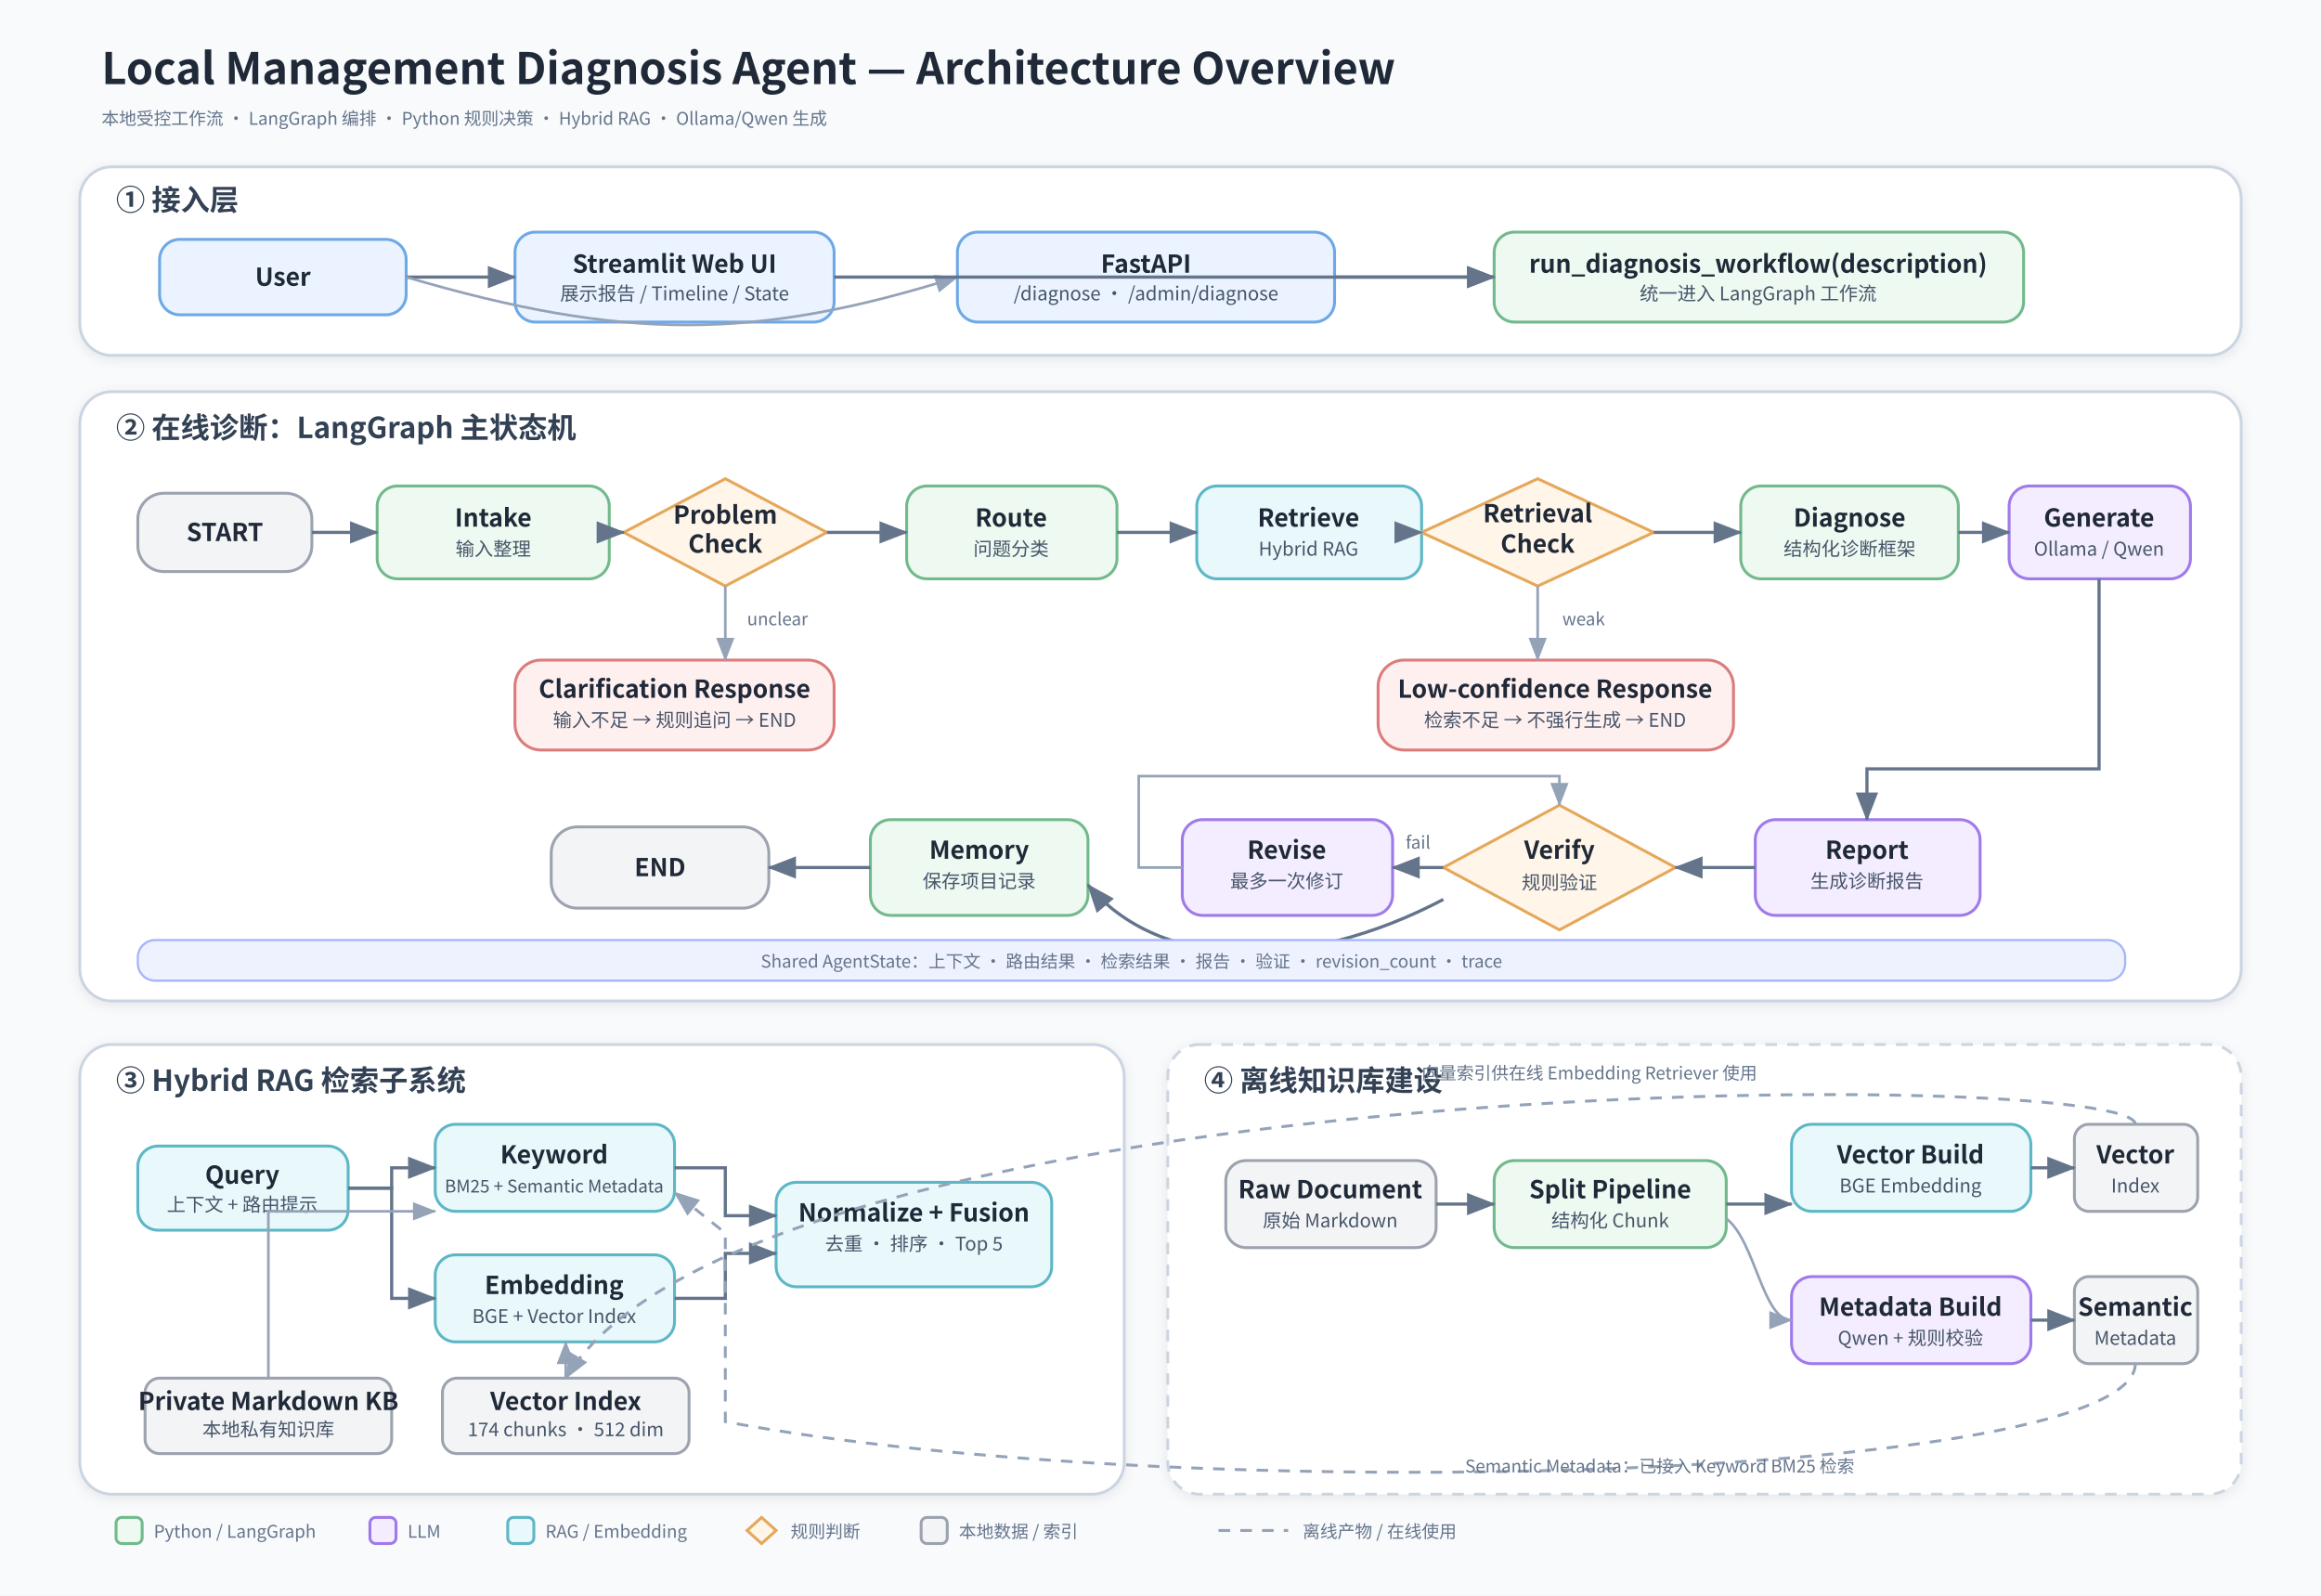
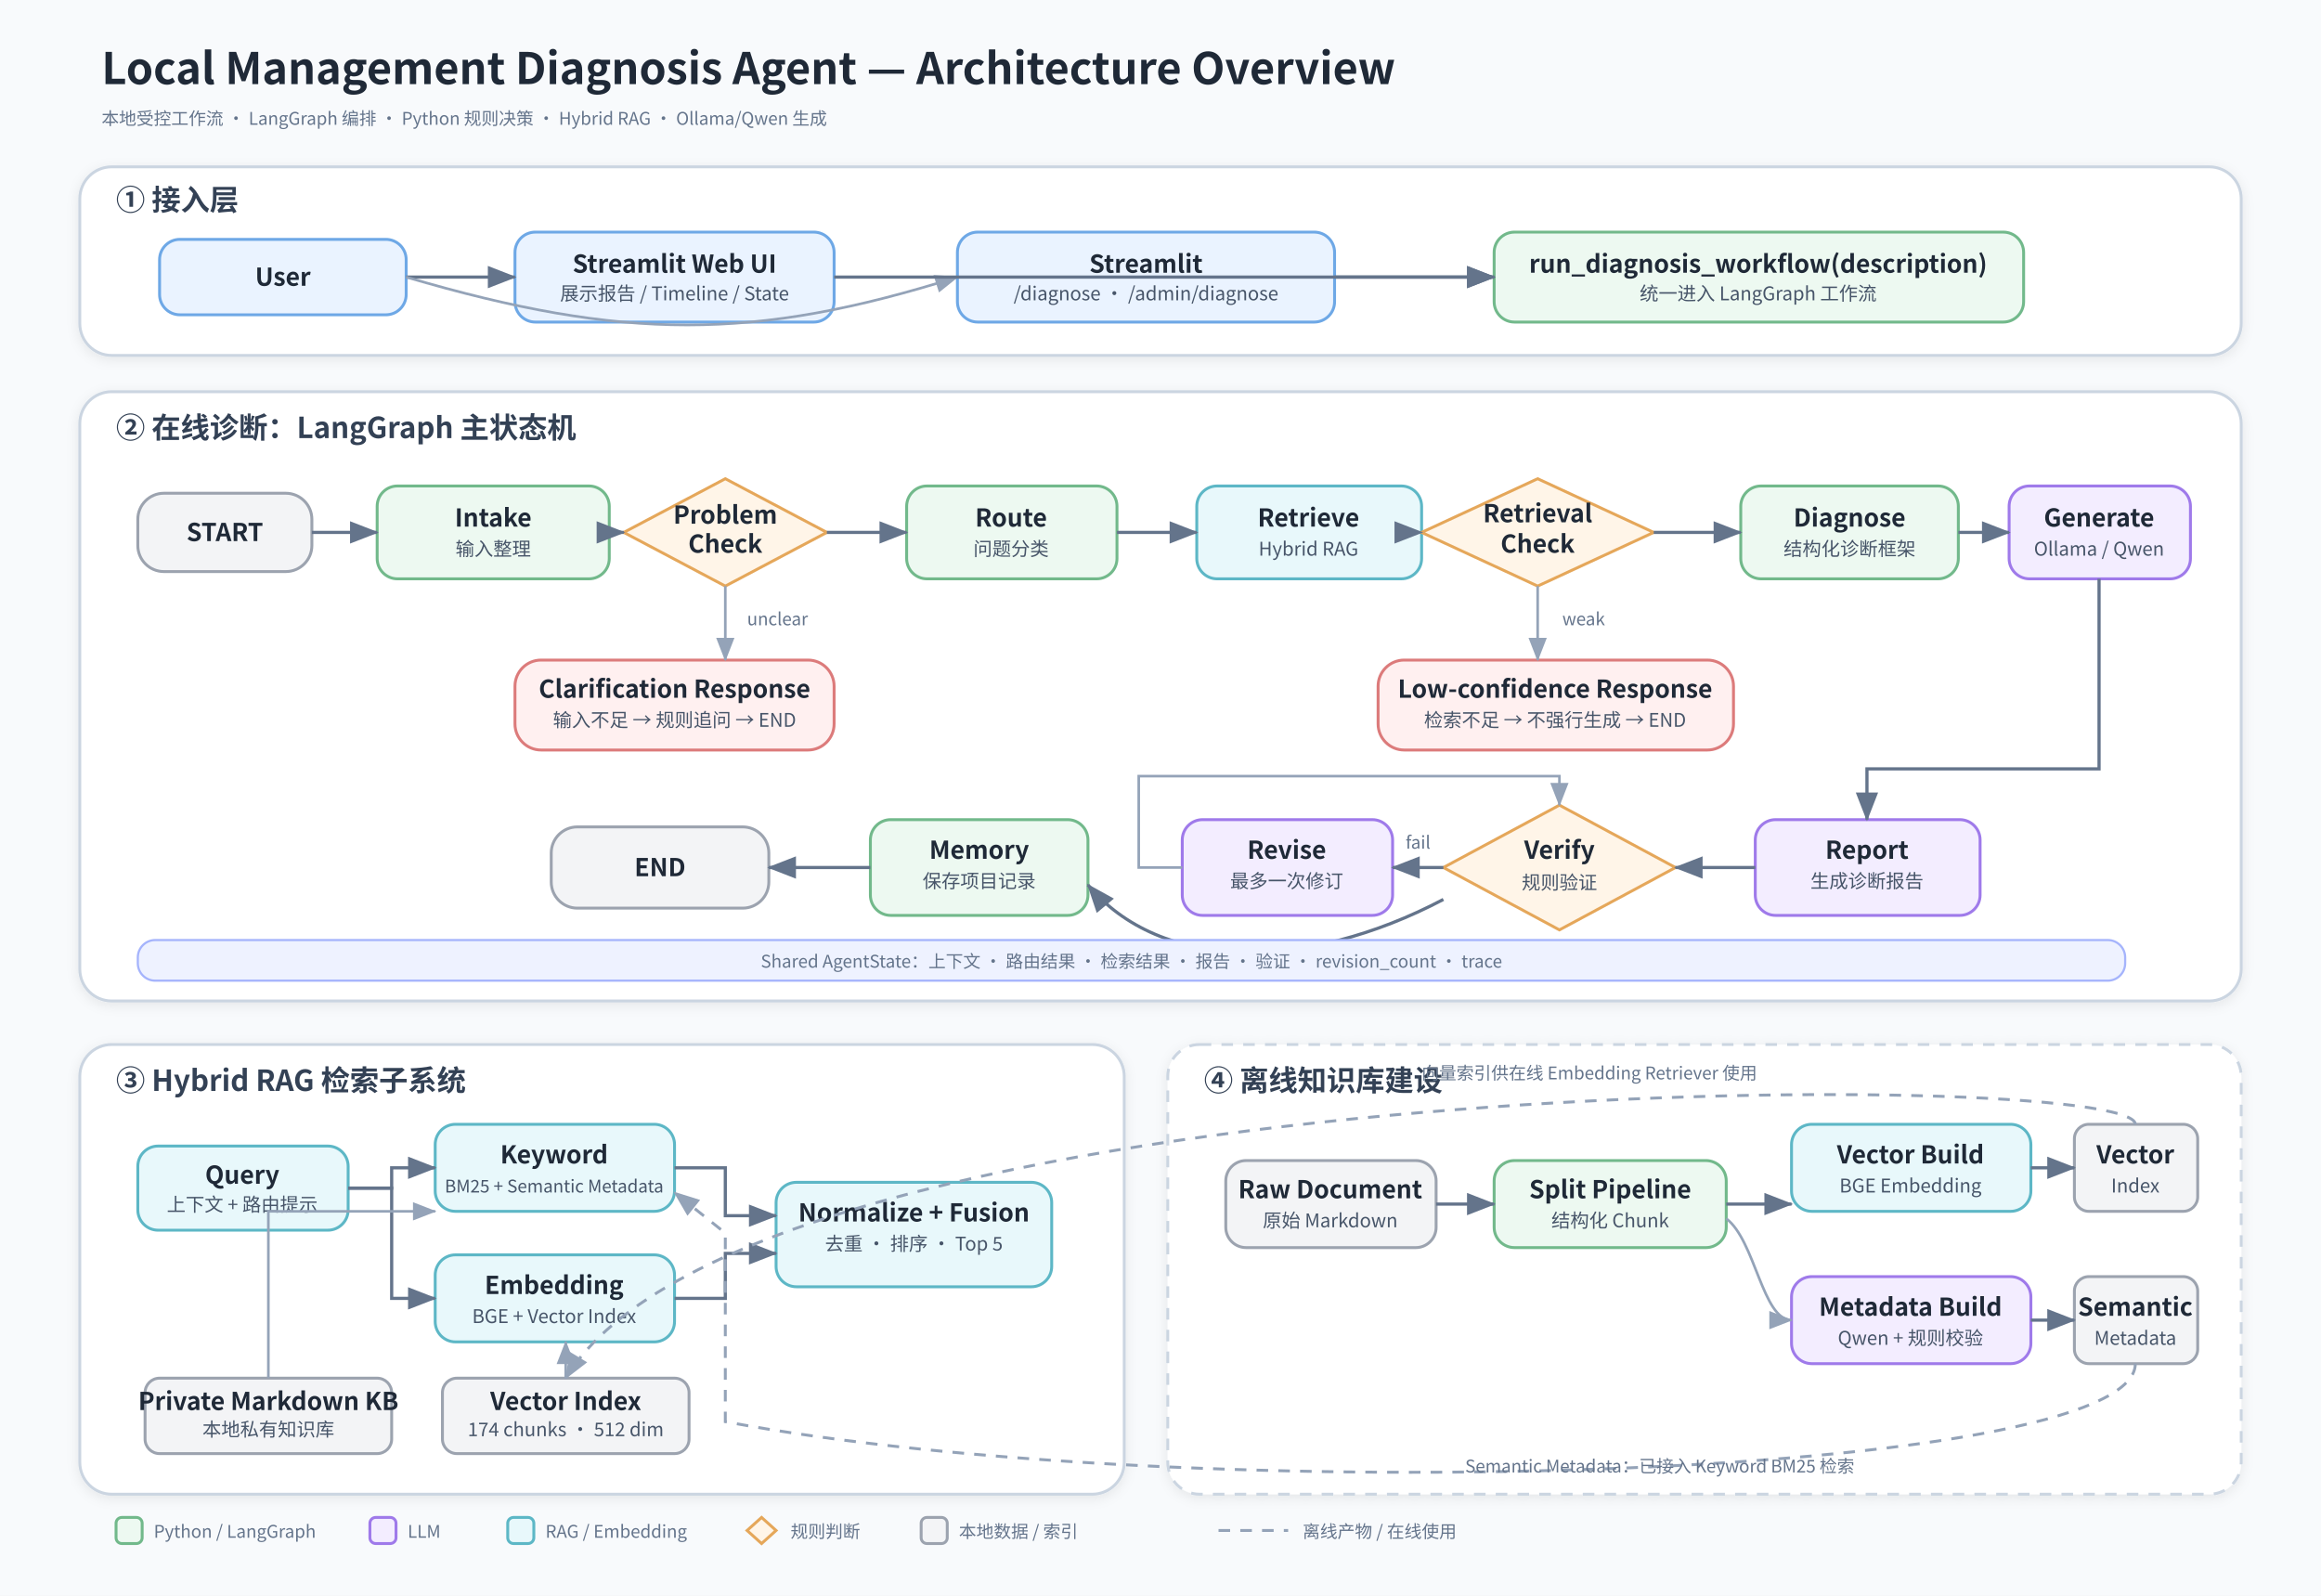
<svg xmlns="http://www.w3.org/2000/svg" width="1600" height="1100" viewBox="0 0 1600 1100">
  <defs>
    <style>
      .title { font-family: "Microsoft YaHei","Noto Sans CJK SC","PingFang SC",sans-serif; font-size: 30px; font-weight: 700; fill: #1f2937; }
      .section { font-family: "Microsoft YaHei","Noto Sans CJK SC","PingFang SC",sans-serif; font-size: 20px; font-weight: 700; fill: #334155; }
      .node-title { font-family: "Microsoft YaHei","Noto Sans CJK SC","PingFang SC",sans-serif; font-size: 17px; font-weight: 700; fill: #1f2937; }
      .node-sub { font-family: "Microsoft YaHei","Noto Sans CJK SC","PingFang SC",sans-serif; font-size: 13px; fill: #475569; }
      .small { font-family: "Microsoft YaHei","Noto Sans CJK SC","PingFang SC",sans-serif; font-size: 12px; fill: #64748b; }
      .edge { stroke: #64748b; stroke-width: 2.2; fill: none; marker-end: url(#arrow); }
      .edge-soft { stroke: #94a3b8; stroke-width: 1.8; fill: none; marker-end: url(#arrowSoft); }
      .dash { stroke: #94a3b8; stroke-width: 2; fill: none; stroke-dasharray: 8 7; marker-end: url(#arrowSoft); }
      .group { fill: #ffffff; stroke: #cbd5e1; stroke-width: 2; rx: 22; }
      .group-dash { fill: #ffffff; stroke: #cbd5e1; stroke-width: 2; stroke-dasharray: 8 7; rx: 22; }
      .blue { fill: #eaf3ff; stroke: #6ea8e6; stroke-width: 2; }
      .green { fill: #edf9f1; stroke: #72b98b; stroke-width: 2; }
      .orange { fill: #fff5e8; stroke: #e5a75a; stroke-width: 2; }
      .purple { fill: #f3edff; stroke: #9f7aea; stroke-width: 2; }
      .cyan { fill: #e8f8fb; stroke: #5db7c6; stroke-width: 2; }
      .gray { fill: #f3f4f6; stroke: #9ca3af; stroke-width: 2; }
      .red { fill: #fff0f0; stroke: #dc7b7b; stroke-width: 2; }
      .pill { rx: 18; ry: 18; }
      .decision { fill: #fff5e8; stroke: #e5a75a; stroke-width: 2; }
    </style>
    <marker id="arrow" markerWidth="10" markerHeight="10" refX="8.5" refY="3.5" orient="auto">
      <path d="M0,0 L9,3.5 L0,7 z" fill="#64748b" />
    </marker>
    <marker id="arrowSoft" markerWidth="10" markerHeight="10" refX="8.5" refY="3.5" orient="auto">
      <path d="M0,0 L9,3.5 L0,7 z" fill="#94a3b8" />
    </marker>
    <filter id="shadow" x="-10%" y="-10%" width="120%" height="120%">
      <feDropShadow dx="0" dy="2" stdDeviation="4" flood-color="#0f172a" flood-opacity="0.08" />
    </filter>
  </defs>
  <rect width="1600" height="1100" fill="#f8fafc" />
  <text x="70" y="58" class="title">Local Management Diagnosis Agent — Architecture Overview</text>
  <text x="70" y="86" class="small">本地受控工作流 · LangGraph 编排 · Python 规则决策 · Hybrid RAG · Ollama/Qwen 生成</text>
  <rect x="55" y="115" width="1490" height="130" class="group" filter="url(#shadow)" />
  <text x="80" y="145" class="section">① 接入层</text>
  <rect x="110" y="165" width="170" height="52" rx="14" class="blue" />
  <text x="195" y="197" text-anchor="middle" class="node-title">User</text>
  <rect x="355" y="160" width="220" height="62" rx="14" class="blue" />
  <text x="465" y="188" text-anchor="middle" class="node-title">Streamlit Web UI</text>
  <text x="465" y="207" text-anchor="middle" class="node-sub">展示报告 / Timeline / State</text>
  <rect x="660" y="160" width="260" height="62" rx="14" class="blue" />
-   <text x="790" y="188" text-anchor="middle" class="node-title">FastAPI</text>
+   <text x="790" y="188" text-anchor="middle" class="node-title">Streamlit</text>
  <text x="790" y="207" text-anchor="middle" class="node-sub">/diagnose · /admin/diagnose</text>
  <rect x="1030" y="160" width="365" height="62" rx="14" class="green" />
  <text x="1212" y="188" text-anchor="middle" class="node-title">run_diagnosis_workflow(description)</text>
  <text x="1212" y="207" text-anchor="middle" class="node-sub">统一进入 LangGraph 工作流</text>
  <path d="M280 191 H355" class="edge" />
  <path d="M280 191 C430 235, 520 235, 660 191" class="edge-soft" />
  <path d="M575 191 H1030" class="edge" />
  <path d="M920 191 H1030" class="edge" />
  <rect x="55" y="270" width="1490" height="420" class="group" filter="url(#shadow)" />
  <text x="80" y="302" class="section">② 在线诊断：LangGraph 主状态机</text>
  <rect x="95" y="340" width="120" height="54" rx="18" class="gray" />
  <text x="155" y="373" text-anchor="middle" class="node-title">START</text>
  <rect x="260" y="335" width="160" height="64" rx="14" class="green" />
  <text x="340" y="363" text-anchor="middle" class="node-title">Intake</text>
  <text x="340" y="383" text-anchor="middle" class="node-sub">输入整理</text>
  <polygon points="500,330 570,367 500,404 430,367" class="decision" />
  <text x="500" y="361" text-anchor="middle" class="node-title">Problem</text>
  <text x="500" y="381" text-anchor="middle" class="node-title">Check</text>
  <rect x="625" y="335" width="145" height="64" rx="14" class="green" />
  <text x="697" y="363" text-anchor="middle" class="node-title">Route</text>
  <text x="697" y="383" text-anchor="middle" class="node-sub">问题分类</text>
  <rect x="825" y="335" width="155" height="64" rx="14" class="cyan" />
  <text x="902" y="363" text-anchor="middle" class="node-title">Retrieve</text>
  <text x="902" y="383" text-anchor="middle" class="node-sub">Hybrid RAG</text>
  <polygon points="1060,330 1140,367 1060,404 980,367" class="decision" />
  <text x="1060" y="360" text-anchor="middle" class="node-title">Retrieval</text>
  <text x="1060" y="381" text-anchor="middle" class="node-title">Check</text>
  <rect x="1200" y="335" width="150" height="64" rx="14" class="green" />
  <text x="1275" y="363" text-anchor="middle" class="node-title">Diagnose</text>
  <text x="1275" y="383" text-anchor="middle" class="node-sub">结构化诊断框架</text>
  <rect x="1385" y="335" width="125" height="64" rx="14" class="purple" />
  <text x="1447" y="363" text-anchor="middle" class="node-title">Generate</text>
  <text x="1447" y="383" text-anchor="middle" class="node-sub">Ollama / Qwen</text>
  <path d="M215 367 H260" class="edge" />
  <path d="M420 367 H430" class="edge" />
  <path d="M570 367 H625" class="edge" />
  <path d="M770 367 H825" class="edge" />
  <path d="M980 367 H980" class="edge" />
  <path d="M1140 367 H1200" class="edge" />
  <path d="M1350 367 H1385" class="edge" />
  <rect x="355" y="455" width="220" height="62" rx="18" class="red" />
  <text x="465" y="481" text-anchor="middle" class="node-title">Clarification Response</text>
  <text x="465" y="501" text-anchor="middle" class="node-sub">输入不足 → 规则追问 → END</text>
  <path d="M500 404 V455" class="edge-soft" />
  <text x="515" y="431" class="small">unclear</text>
  <rect x="950" y="455" width="245" height="62" rx="18" class="red" />
  <text x="1072" y="481" text-anchor="middle" class="node-title">Low-confidence Response</text>
  <text x="1072" y="501" text-anchor="middle" class="node-sub">检索不足 → 不强行生成 → END</text>
  <path d="M1060 404 V455" class="edge-soft" />
  <text x="1077" y="431" class="small">weak</text>
  <rect x="1210" y="565" width="155" height="66" rx="14" class="purple" />
  <text x="1287" y="592" text-anchor="middle" class="node-title">Report</text>
  <text x="1287" y="612" text-anchor="middle" class="node-sub">生成诊断报告</text>
  <polygon points="1075,555 1155,598 1075,641 995,598" class="decision" />
  <text x="1075" y="592" text-anchor="middle" class="node-title">Verify</text>
  <text x="1075" y="613" text-anchor="middle" class="node-sub">规则验证</text>
  <rect x="815" y="565" width="145" height="66" rx="14" class="purple" />
  <text x="887" y="592" text-anchor="middle" class="node-title">Revise</text>
  <text x="887" y="612" text-anchor="middle" class="node-sub">最多一次修订</text>
  <rect x="600" y="565" width="150" height="66" rx="14" class="green" />
  <text x="675" y="592" text-anchor="middle" class="node-title">Memory</text>
  <text x="675" y="612" text-anchor="middle" class="node-sub">保存项目记录</text>
  <rect x="380" y="570" width="150" height="56" rx="18" class="gray" />
  <text x="455" y="604" text-anchor="middle" class="node-title">END</text>
  <path d="M1447 399 V530 H1287 V565" class="edge" />
  <path d="M1210 598 H1155" class="edge" />
  <path d="M995 598 H960" class="edge" />
  <text x="969" y="585" class="small">fail</text>
  <path d="M815 598 H785 V535 H1075 V555" class="edge-soft" />
  <path d="M995 620 C900 670, 800 670, 750 610" class="edge" />
  <text x="835" y="660" class="small">passed / revision limit</text>
  <path d="M600 598 H530" class="edge" />
  <rect x="95" y="648" width="1370" height="28" rx="12" fill="#eef2ff" stroke="#a5b4fc" stroke-width="1.5" />
  <text x="780" y="667" text-anchor="middle" class="small">Shared AgentState：上下文 · 路由结果 · 检索结果 · 报告 · 验证 · revision_count · trace</text>
  <rect x="55" y="720" width="720" height="310" class="group" filter="url(#shadow)" />
  <text x="80" y="752" class="section">③ Hybrid RAG 检索子系统</text>
  <rect x="95" y="790" width="145" height="58" rx="14" class="cyan" />
  <text x="167" y="816" text-anchor="middle" class="node-title">Query</text>
  <text x="167" y="835" text-anchor="middle" class="node-sub">上下文 + 路由提示</text>
  <rect x="300" y="775" width="165" height="60" rx="14" class="cyan" />
  <text x="382" y="802" text-anchor="middle" class="node-title">Keyword</text>
  <text x="382" y="822" text-anchor="middle" class="node-sub" style="font-size:12px">BM25 + Semantic Metadata</text>
  <rect x="300" y="865" width="165" height="60" rx="14" class="cyan" />
  <text x="382" y="892" text-anchor="middle" class="node-title">Embedding</text>
  <text x="382" y="912" text-anchor="middle" class="node-sub">BGE + Vector Index</text>
  <rect x="535" y="815" width="190" height="72" rx="14" class="cyan" />
  <text x="630" y="842" text-anchor="middle" class="node-title">Normalize + Fusion</text>
  <text x="630" y="862" text-anchor="middle" class="node-sub">去重 · 排序 · Top 5</text>
  <path d="M240 819 H270 V805 H300" class="edge" />
  <path d="M240 819 H270 V895 H300" class="edge" />
  <path d="M465 805 H500 V838 H535" class="edge" />
  <path d="M465 895 H500 V864 H535" class="edge" />
  <rect x="100" y="950" width="170" height="52" rx="10" class="gray" />
  <text x="185" y="972" text-anchor="middle" class="node-title">Private Markdown KB</text>
  <text x="185" y="990" text-anchor="middle" class="node-sub">本地私有知识库</text>
  <rect x="305" y="950" width="170" height="52" rx="10" class="gray" />
  <text x="390" y="972" text-anchor="middle" class="node-title">Vector Index</text>
  <text x="390" y="990" text-anchor="middle" class="node-sub">174 chunks · 512 dim</text>
  <path d="M185 950 V835 H300" class="edge-soft" />
  <path d="M390 950 V925" class="edge-soft" />
  <rect x="805" y="720" width="740" height="310" class="group-dash" filter="url(#shadow)" />
  <text x="830" y="752" class="section">④ 离线知识库建设</text>
  <rect x="845" y="800" width="145" height="60" rx="14" class="gray" />
  <text x="917" y="826" text-anchor="middle" class="node-title">Raw Document</text>
  <text x="917" y="846" text-anchor="middle" class="node-sub">原始 Markdown</text>
  <rect x="1030" y="800" width="160" height="60" rx="14" class="green" />
  <text x="1110" y="826" text-anchor="middle" class="node-title">Split Pipeline</text>
  <text x="1110" y="846" text-anchor="middle" class="node-sub">结构化 Chunk</text>
  <rect x="1235" y="775" width="165" height="60" rx="14" class="cyan" />
  <text x="1317" y="802" text-anchor="middle" class="node-title">Vector Build</text>
  <text x="1317" y="822" text-anchor="middle" class="node-sub">BGE Embedding</text>
  <rect x="1235" y="880" width="165" height="60" rx="14" class="purple" />
  <text x="1317" y="907" text-anchor="middle" class="node-title">Metadata Build</text>
  <text x="1317" y="927" text-anchor="middle" class="node-sub">Qwen + 规则校验</text>
  <rect x="1430" y="775" width="85" height="60" rx="10" class="gray" />
  <text x="1472" y="802" text-anchor="middle" class="node-title">Vector</text>
  <text x="1472" y="822" text-anchor="middle" class="node-sub">Index</text>
  <rect x="1430" y="880" width="85" height="60" rx="10" class="gray" />
  <text x="1472" y="907" text-anchor="middle" class="node-title">Semantic</text>
  <text x="1472" y="927" text-anchor="middle" class="node-sub">Metadata</text>
  <path d="M990 830 H1030" class="edge" />
  <path d="M1190 830 H1235" class="edge" />
  <path d="M1400 805 H1430" class="edge" />
  <path d="M1190 840 C1210 855, 1215 910, 1235 910" class="edge-soft" />
  <path d="M1400 910 H1430" class="edge" />
  <path d="M1472 775 C1472 735, 520 735, 390 950" class="dash" />
  <text x="980" y="744" class="small">向量索引供在线 Embedding Retriever 使用</text>
  <path d="M1472 940 C1472 1020, 820 1040, 500 980 L500 850 L465 822" class="dash" />
  <text x="1010" y="1015" class="small">Semantic Metadata：已接入 Keyword BM25 检索</text>
  <g transform="translate(80,1060)">
    <rect x="0" y="-14" width="18" height="18" rx="4" class="green" />
    <text x="26" y="0" class="small">Python / LangGraph</text>
    <rect x="175" y="-14" width="18" height="18" rx="4" class="purple" />
    <text x="201" y="0" class="small">LLM</text>
    <rect x="270" y="-14" width="18" height="18" rx="4" class="cyan" />
    <text x="296" y="0" class="small">RAG / Embedding</text>
    <polygon points="445,-14 455,-5 445,4 435,-5" class="decision" />
    <text x="465" y="0" class="small">规则判断</text>
    <rect x="555" y="-14" width="18" height="18" rx="4" class="gray" />
    <text x="581" y="0" class="small">本地数据 / 索引</text>
    <line x1="760" y1="-5" x2="808" y2="-5" stroke="#94a3b8" stroke-width="2" stroke-dasharray="8 7" />
    <text x="818" y="0" class="small">离线产物 / 在线使用</text>
  </g>
</svg>
